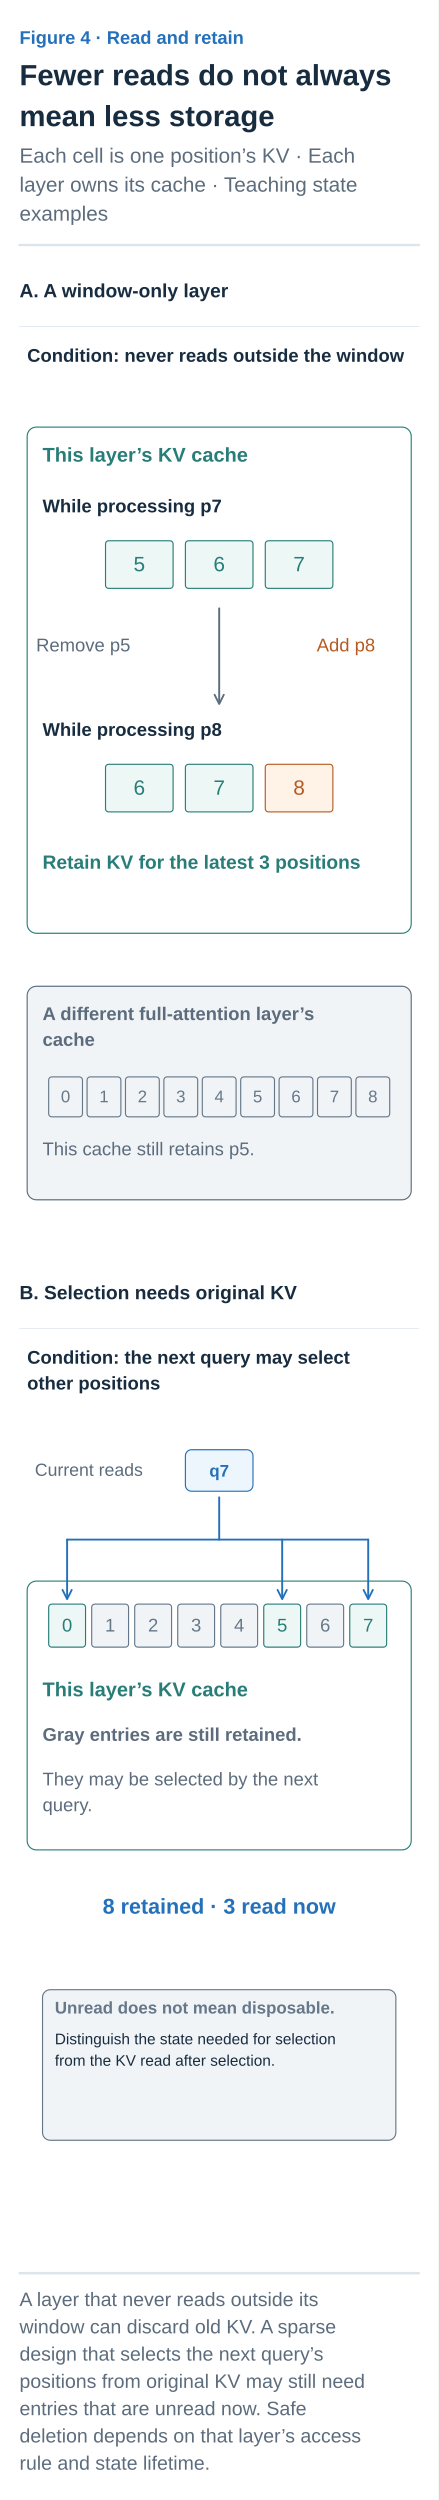
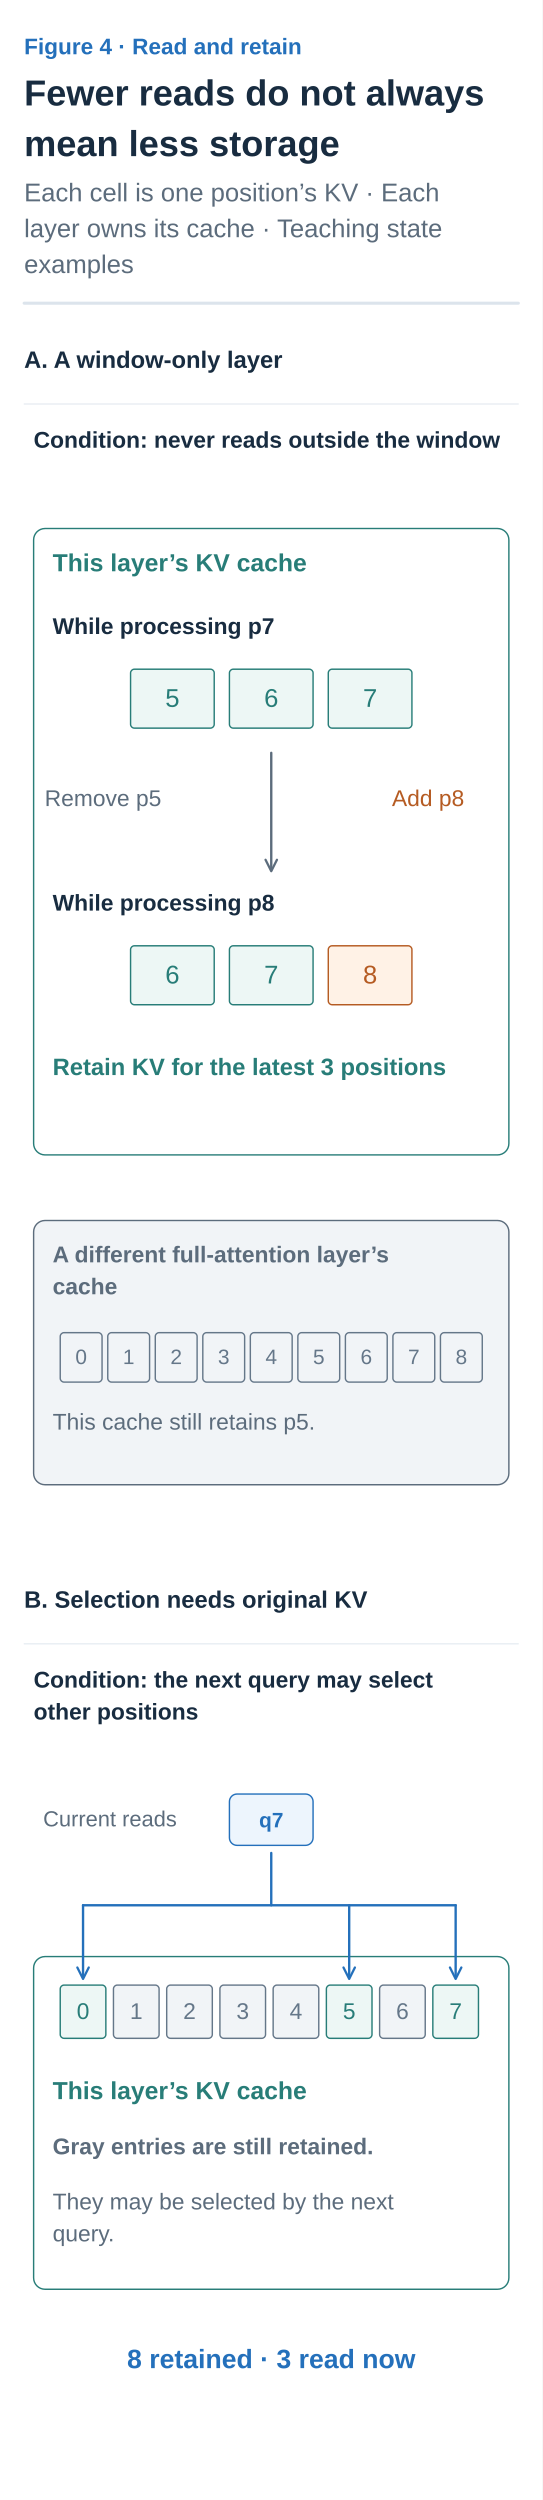
- <svg xmlns="http://www.w3.org/2000/svg" width="360" height="2053" viewBox="0 0 360 2053" role="img" aria-labelledby="title desc">
+ <svg xmlns="http://www.w3.org/2000/svg" width="360" height="1659" viewBox="0 0 360 1659" role="img" aria-labelledby="title desc">
  <defs>
    <marker id="arrow-ink" viewBox="0 0 10 10" refX="8" refY="5" markerWidth="6" markerHeight="6" orient="auto">
      <path d="M1 1 L9 5 L1 9" fill="none" stroke="#182C40" stroke-width="1.6" />
    </marker>
    <marker id="arrow-muted" viewBox="0 0 10 10" refX="8" refY="5" markerWidth="6" markerHeight="6" orient="auto">
      <path d="M1 1 L9 5 L1 9" fill="none" stroke="#5C6C7C" stroke-width="1.6" />
    </marker>
    <marker id="arrow-line" viewBox="0 0 10 10" refX="8" refY="5" markerWidth="6" markerHeight="6" orient="auto">
      <path d="M1 1 L9 5 L1 9" fill="none" stroke="#DCE4EC" stroke-width="1.6" />
    </marker>
    <marker id="arrow-paper" viewBox="0 0 10 10" refX="8" refY="5" markerWidth="6" markerHeight="6" orient="auto">
      <path d="M1 1 L9 5 L1 9" fill="none" stroke="#FFFFFF" stroke-width="1.6" />
    </marker>
    <marker id="arrow-blue" viewBox="0 0 10 10" refX="8" refY="5" markerWidth="6" markerHeight="6" orient="auto">
      <path d="M1 1 L9 5 L1 9" fill="none" stroke="#2470BB" stroke-width="1.6" />
    </marker>
    <marker id="arrow-teal" viewBox="0 0 10 10" refX="8" refY="5" markerWidth="6" markerHeight="6" orient="auto">
      <path d="M1 1 L9 5 L1 9" fill="none" stroke="#287D78" stroke-width="1.6" />
    </marker>
    <marker id="arrow-orange" viewBox="0 0 10 10" refX="8" refY="5" markerWidth="6" markerHeight="6" orient="auto">
      <path d="M1 1 L9 5 L1 9" fill="none" stroke="#B55B22" stroke-width="1.6" />
    </marker>
    <marker id="arrow-purple" viewBox="0 0 10 10" refX="8" refY="5" markerWidth="6" markerHeight="6" orient="auto">
      <path d="M1 1 L9 5 L1 9" fill="none" stroke="#7954A3" stroke-width="1.6" />
    </marker>
    <marker id="arrow-gray" viewBox="0 0 10 10" refX="8" refY="5" markerWidth="6" markerHeight="6" orient="auto">
      <path d="M1 1 L9 5 L1 9" fill="none" stroke="#657789" stroke-width="1.6" />
    </marker>
    <marker id="arrow-red" viewBox="0 0 10 10" refX="8" refY="5" markerWidth="6" markerHeight="6" orient="auto">
      <path d="M1 1 L9 5 L1 9" fill="none" stroke="#B34242" stroke-width="1.6" />
    </marker>
    <marker id="arrow-indigo" viewBox="0 0 10 10" refX="8" refY="5" markerWidth="6" markerHeight="6" orient="auto">
      <path d="M1 1 L9 5 L1 9" fill="none" stroke="#4C60A8" stroke-width="1.6" />
    </marker>
    <marker id="arrow-slate" viewBox="0 0 10 10" refX="8" refY="5" markerWidth="6" markerHeight="6" orient="auto">
      <path d="M1 1 L9 5 L1 9" fill="none" stroke="#8191A0" stroke-width="1.6" />
    </marker>
    <marker id="arrow-surface" viewBox="0 0 10 10" refX="8" refY="5" markerWidth="6" markerHeight="6" orient="auto">
      <path d="M1 1 L9 5 L1 9" fill="none" stroke="#F8FAFC" stroke-width="1.6" />
    </marker>
  </defs>
  <style>text{font-family:Arial,"Apple SD Gothic Neo","Noto Sans KR",sans-serif}text[font-family]{font-family:Menlo,Consolas,monospace}path{stroke-linecap:round;stroke-linejoin:round}</style>
  <rect width="100%" height="100%" fill="white" />
  <text x="16" y="36" fill="#2470BB" font-size="15" font-weight="600" text-anchor="start" data-max-width="328">Figure 4 · Read and retain</text>
  <text x="16" y="70" fill="#182C40" font-size="24" font-weight="700" text-anchor="start" data-max-width="328">Fewer reads do not always</text>
  <text x="16" y="103.6" fill="#182C40" font-size="24" font-weight="700" text-anchor="start" data-max-width="328">mean less storage</text>
  <text x="16" y="133.6" fill="#5C6C7C" font-size="17" font-weight="400" text-anchor="start" data-max-width="328">Each cell is one position’s KV · Each</text>
  <text x="16" y="157.4" fill="#5C6C7C" font-size="17" font-weight="400" text-anchor="start" data-max-width="328">layer owns its cache · Teaching state</text>
  <text x="16" y="181.2" fill="#5C6C7C" font-size="17" font-weight="400" text-anchor="start" data-max-width="328">examples</text>
  <path d="M16,201.2 H344" stroke="#DCE4EC" stroke-width="2" />
  <g transform="translate(16 225.2) scale(0.6307692)" data-panel="1">
    <text x="0" y="30" fill="#182C40" font-size="25" font-weight="600" text-anchor="start" data-max-width="520">A. A window-only layer</text>
    <path d="M0 68 L520 68" stroke="#DCE4EC" stroke-width="1" fill="none" />
    <text x="10" y="114" fill="#182C40" font-size="24" font-weight="600" text-anchor="start" data-max-width="500">Condition: never reads outside the window</text>
    <rect x="10" y="199" width="500" height="659" rx="12" fill="#FFFFFF" stroke="#287D78" stroke-width="1.5" />
    <text x="30" y="244" fill="#287D78" font-size="26" font-weight="600" text-anchor="start" data-max-width="458">This layer’s KV cache</text>
    <text x="30" y="310" fill="#182C40" font-size="24" font-weight="600" text-anchor="start" data-max-width="458">While processing p7</text>
    <g data-container="true">
      <rect x="112" y="347" width="88" height="62" rx="4" fill="#EDF7F5" stroke="#287D78" stroke-width="1.5" />
      <text x="156" y="386.64" fill="#287D78" font-size="27" font-weight="500" text-anchor="middle" data-max-width="76">5</text>
    </g>
    <g data-container="true">
      <rect x="216" y="347" width="88" height="62" rx="4" fill="#EDF7F5" stroke="#287D78" stroke-width="1.5" />
      <text x="260" y="386.64" fill="#287D78" font-size="27" font-weight="500" text-anchor="middle" data-max-width="76">6</text>
    </g>
    <g data-container="true">
      <rect x="320" y="347" width="88" height="62" rx="4" fill="#EDF7F5" stroke="#287D78" stroke-width="1.5" />
      <text x="364" y="386.64" fill="#287D78" font-size="27" font-weight="500" text-anchor="middle" data-max-width="76">7</text>
    </g>
    <path d="M260 435 L260 558" stroke="#5C6C7C" stroke-width="2.5" fill="none" marker-end="url(#arrow-muted)" />
    <text x="83" y="491" fill="#5C6C7C" font-size="24" font-weight="400" text-anchor="middle" data-max-width="142">Remove p5</text>
    <text x="425" y="491" fill="#B55B22" font-size="24" font-weight="400" text-anchor="middle" data-max-width="142">Add p8</text>
    <text x="30" y="601" fill="#182C40" font-size="24" font-weight="600" text-anchor="start" data-max-width="458">While processing p8</text>
    <g data-container="true">
      <rect x="112" y="638" width="88" height="62" rx="4" fill="#EDF7F5" stroke="#287D78" stroke-width="1.5" />
      <text x="156" y="677.64" fill="#287D78" font-size="27" font-weight="500" text-anchor="middle" data-max-width="76">6</text>
    </g>
    <g data-container="true">
      <rect x="216" y="638" width="88" height="62" rx="4" fill="#EDF7F5" stroke="#287D78" stroke-width="1.5" />
      <text x="260" y="677.64" fill="#287D78" font-size="27" font-weight="500" text-anchor="middle" data-max-width="76">7</text>
    </g>
    <g data-container="true">
      <rect x="320" y="638" width="88" height="62" rx="4" fill="#FFF2E6" stroke="#B55B22" stroke-width="1.5" />
      <text x="364" y="677.64" fill="#B55B22" font-size="27" font-weight="500" text-anchor="middle" data-max-width="76">8</text>
    </g>
    <text x="30" y="774" fill="#287D78" font-size="25" font-weight="600" text-anchor="start" data-max-width="458">Retain KV for the latest 3 positions</text>
    <rect x="10" y="927" width="500" height="278" rx="12" fill="#F1F4F7" stroke="#5C6C7C" stroke-width="1.5" />
    <text x="30" y="971" fill="#5C6C7C" font-size="24" font-weight="600" text-anchor="start" data-max-width="458">A different full-attention layer’s</text>
    <text x="30" y="1004.6" fill="#5C6C7C" font-size="24" font-weight="600" text-anchor="start" data-max-width="458">cache</text>
    <g data-container="true">
      <rect x="38" y="1045" width="44" height="52" rx="4" fill="#F1F4F7" stroke="#657789" stroke-width="1.5" />
      <text x="60" y="1078.04" fill="#657789" font-size="22" font-weight="500" text-anchor="middle" data-max-width="32">0</text>
    </g>
    <g data-container="true">
      <rect x="88" y="1045" width="44" height="52" rx="4" fill="#F1F4F7" stroke="#657789" stroke-width="1.5" />
      <text x="110" y="1078.04" fill="#657789" font-size="22" font-weight="500" text-anchor="middle" data-max-width="32">1</text>
    </g>
    <g data-container="true">
      <rect x="138" y="1045" width="44" height="52" rx="4" fill="#F1F4F7" stroke="#657789" stroke-width="1.5" />
      <text x="160" y="1078.04" fill="#657789" font-size="22" font-weight="500" text-anchor="middle" data-max-width="32">2</text>
    </g>
    <g data-container="true">
      <rect x="188" y="1045" width="44" height="52" rx="4" fill="#F1F4F7" stroke="#657789" stroke-width="1.5" />
      <text x="210" y="1078.04" fill="#657789" font-size="22" font-weight="500" text-anchor="middle" data-max-width="32">3</text>
    </g>
    <g data-container="true">
      <rect x="238" y="1045" width="44" height="52" rx="4" fill="#F1F4F7" stroke="#657789" stroke-width="1.5" />
      <text x="260" y="1078.04" fill="#657789" font-size="22" font-weight="500" text-anchor="middle" data-max-width="32">4</text>
    </g>
    <g data-container="true">
      <rect x="288" y="1045" width="44" height="52" rx="4" fill="#F1F4F7" stroke="#657789" stroke-width="1.5" />
      <text x="310" y="1078.04" fill="#657789" font-size="22" font-weight="500" text-anchor="middle" data-max-width="32">5</text>
    </g>
    <g data-container="true">
      <rect x="338" y="1045" width="44" height="52" rx="4" fill="#F1F4F7" stroke="#657789" stroke-width="1.5" />
      <text x="360" y="1078.04" fill="#657789" font-size="22" font-weight="500" text-anchor="middle" data-max-width="32">6</text>
    </g>
    <g data-container="true">
      <rect x="388" y="1045" width="44" height="52" rx="4" fill="#F1F4F7" stroke="#657789" stroke-width="1.5" />
      <text x="410" y="1078.04" fill="#657789" font-size="22" font-weight="500" text-anchor="middle" data-max-width="32">7</text>
    </g>
    <g data-container="true">
      <rect x="438" y="1045" width="44" height="52" rx="4" fill="#F1F4F7" stroke="#657789" stroke-width="1.5" />
      <text x="460" y="1078.04" fill="#657789" font-size="22" font-weight="500" text-anchor="middle" data-max-width="32">8</text>
    </g>
    <text x="30" y="1147" fill="#5C6C7C" font-size="24" font-weight="400" text-anchor="start" data-max-width="458">This cache still retains p5.</text>
  </g>
  <g transform="translate(16 1047.969) scale(0.6307692)" data-panel="2">
    <text x="0" y="30" fill="#182C40" font-size="25" font-weight="600" text-anchor="start" data-max-width="520">B. Selection needs original KV</text>
    <path d="M0 68 L520 68" stroke="#DCE4EC" stroke-width="1" fill="none" />
    <text x="10" y="114" fill="#182C40" font-size="24" font-weight="600" text-anchor="start" data-max-width="500">Condition: the next query may select</text>
    <text x="10" y="147.6" fill="#182C40" font-size="24" font-weight="600" text-anchor="start" data-max-width="500">other positions</text>
    <rect x="216" y="226" width="88" height="54" rx="8" fill="#EDF5FD" stroke="#2470BB" stroke-width="1.5" />
    <text x="260" y="261" fill="#2470BB" font-size="22" font-weight="600" text-anchor="middle" data-max-width="76">q7</text>
    <text x="20" y="260" fill="#5C6C7C" font-size="23" font-weight="400" text-anchor="start" data-max-width="176">Current reads</text>
    <g data-container="true">
      <rect x="38" y="427" width="48" height="56" rx="4" fill="#EDF7F5" stroke="#287D78" stroke-width="1.5" />
      <text x="62" y="462.68" fill="#287D78" font-size="24" font-weight="500" text-anchor="middle" data-max-width="36">0</text>
    </g>
    <g data-container="true">
      <rect x="94" y="427" width="48" height="56" rx="4" fill="#F1F4F7" stroke="#657789" stroke-width="1.5" />
      <text x="118" y="462.68" fill="#657789" font-size="24" font-weight="500" text-anchor="middle" data-max-width="36">1</text>
    </g>
    <g data-container="true">
      <rect x="150" y="427" width="48" height="56" rx="4" fill="#F1F4F7" stroke="#657789" stroke-width="1.5" />
      <text x="174" y="462.68" fill="#657789" font-size="24" font-weight="500" text-anchor="middle" data-max-width="36">2</text>
    </g>
    <g data-container="true">
      <rect x="206" y="427" width="48" height="56" rx="4" fill="#F1F4F7" stroke="#657789" stroke-width="1.5" />
      <text x="230" y="462.68" fill="#657789" font-size="24" font-weight="500" text-anchor="middle" data-max-width="36">3</text>
    </g>
    <g data-container="true">
      <rect x="262" y="427" width="48" height="56" rx="4" fill="#F1F4F7" stroke="#657789" stroke-width="1.5" />
      <text x="286" y="462.68" fill="#657789" font-size="24" font-weight="500" text-anchor="middle" data-max-width="36">4</text>
    </g>
    <g data-container="true">
      <rect x="318" y="427" width="48" height="56" rx="4" fill="#EDF7F5" stroke="#287D78" stroke-width="1.5" />
      <text x="342" y="462.68" fill="#287D78" font-size="24" font-weight="500" text-anchor="middle" data-max-width="36">5</text>
    </g>
    <g data-container="true">
      <rect x="374" y="427" width="48" height="56" rx="4" fill="#F1F4F7" stroke="#657789" stroke-width="1.5" />
      <text x="398" y="462.68" fill="#657789" font-size="24" font-weight="500" text-anchor="middle" data-max-width="36">6</text>
    </g>
    <g data-container="true">
      <rect x="430" y="427" width="48" height="56" rx="4" fill="#EDF7F5" stroke="#287D78" stroke-width="1.5" />
      <text x="454" y="462.68" fill="#287D78" font-size="24" font-weight="500" text-anchor="middle" data-max-width="36">7</text>
    </g>
    <rect x="10" y="397" width="500" height="350" rx="12" fill="none" stroke="#287D78" stroke-width="1.5" />
    <path d="M260 288 L260 343" stroke="#2470BB" stroke-width="2.5" fill="none" />
    <path d="M62 343 L454 343" stroke="#2470BB" stroke-width="2.5" fill="none" />
    <path d="M62 343 L62 419" stroke="#2470BB" stroke-width="2.5" fill="none" marker-end="url(#arrow-blue)" />
    <path d="M342 343 L342 419" stroke="#2470BB" stroke-width="2.5" fill="none" marker-end="url(#arrow-blue)" />
    <path d="M454 343 L454 419" stroke="#2470BB" stroke-width="2.5" fill="none" marker-end="url(#arrow-blue)" />
    <text x="30" y="547" fill="#287D78" font-size="26" font-weight="600" text-anchor="start" data-max-width="458">This layer’s KV cache</text>
    <text x="30" y="605" fill="#5C6C7C" font-size="24" font-weight="600" text-anchor="start" data-max-width="458">Gray entries are still retained.</text>
    <text x="30" y="663" fill="#5C6C7C" font-size="24" font-weight="400" text-anchor="start" data-max-width="458">They may be selected by the next</text>
    <text x="30" y="696.6" fill="#5C6C7C" font-size="24" font-weight="400" text-anchor="start" data-max-width="458">query.</text>
    <text x="260" y="830" fill="#2470BB" font-size="28" font-weight="600" text-anchor="middle" data-max-width="490">8 retained · 3 read now</text>
-     <g data-container="true">
-       <rect x="30" y="929" width="460" height="196" rx="10" fill="#F1F4F7" stroke="#657789" stroke-width="1.5" />
-       <text x="46" y="960" fill="#657789" font-size="22" font-weight="600" text-anchor="start" data-max-width="428">Unread does not mean disposable.</text>
-       <text x="46" y="1000" fill="#182C40" font-size="20" font-weight="400" text-anchor="start" data-max-width="428">Distinguish the state needed for selection</text>
-       <text x="46" y="1028" fill="#182C40" font-size="20" font-weight="400" text-anchor="start" data-max-width="428">from the KV read after selection.</text>
-     </g>
  </g>
-   <path d="M16,1866.738 H344" stroke="#DCE4EC" stroke-width="2" />
-   <text x="16" y="1893.738" fill="#5C6C7C" font-size="16" font-weight="400" text-anchor="start" data-max-width="328">A layer that never reads outside its</text>
-   <text x="16" y="1916.138" fill="#5C6C7C" font-size="16" font-weight="400" text-anchor="start" data-max-width="328">window can discard old KV. A sparse</text>
-   <text x="16" y="1938.538" fill="#5C6C7C" font-size="16" font-weight="400" text-anchor="start" data-max-width="328">design that selects the next query’s</text>
-   <text x="16" y="1960.938" fill="#5C6C7C" font-size="16" font-weight="400" text-anchor="start" data-max-width="328">positions from original KV may still need</text>
-   <text x="16" y="1983.338" fill="#5C6C7C" font-size="16" font-weight="400" text-anchor="start" data-max-width="328">entries that are unread now. Safe</text>
-   <text x="16" y="2005.738" fill="#5C6C7C" font-size="16" font-weight="400" text-anchor="start" data-max-width="328">deletion depends on that layer’s access</text>
-   <text x="16" y="2028.138" fill="#5C6C7C" font-size="16" font-weight="400" text-anchor="start" data-max-width="328">rule and state lifetime.</text>
</svg>
